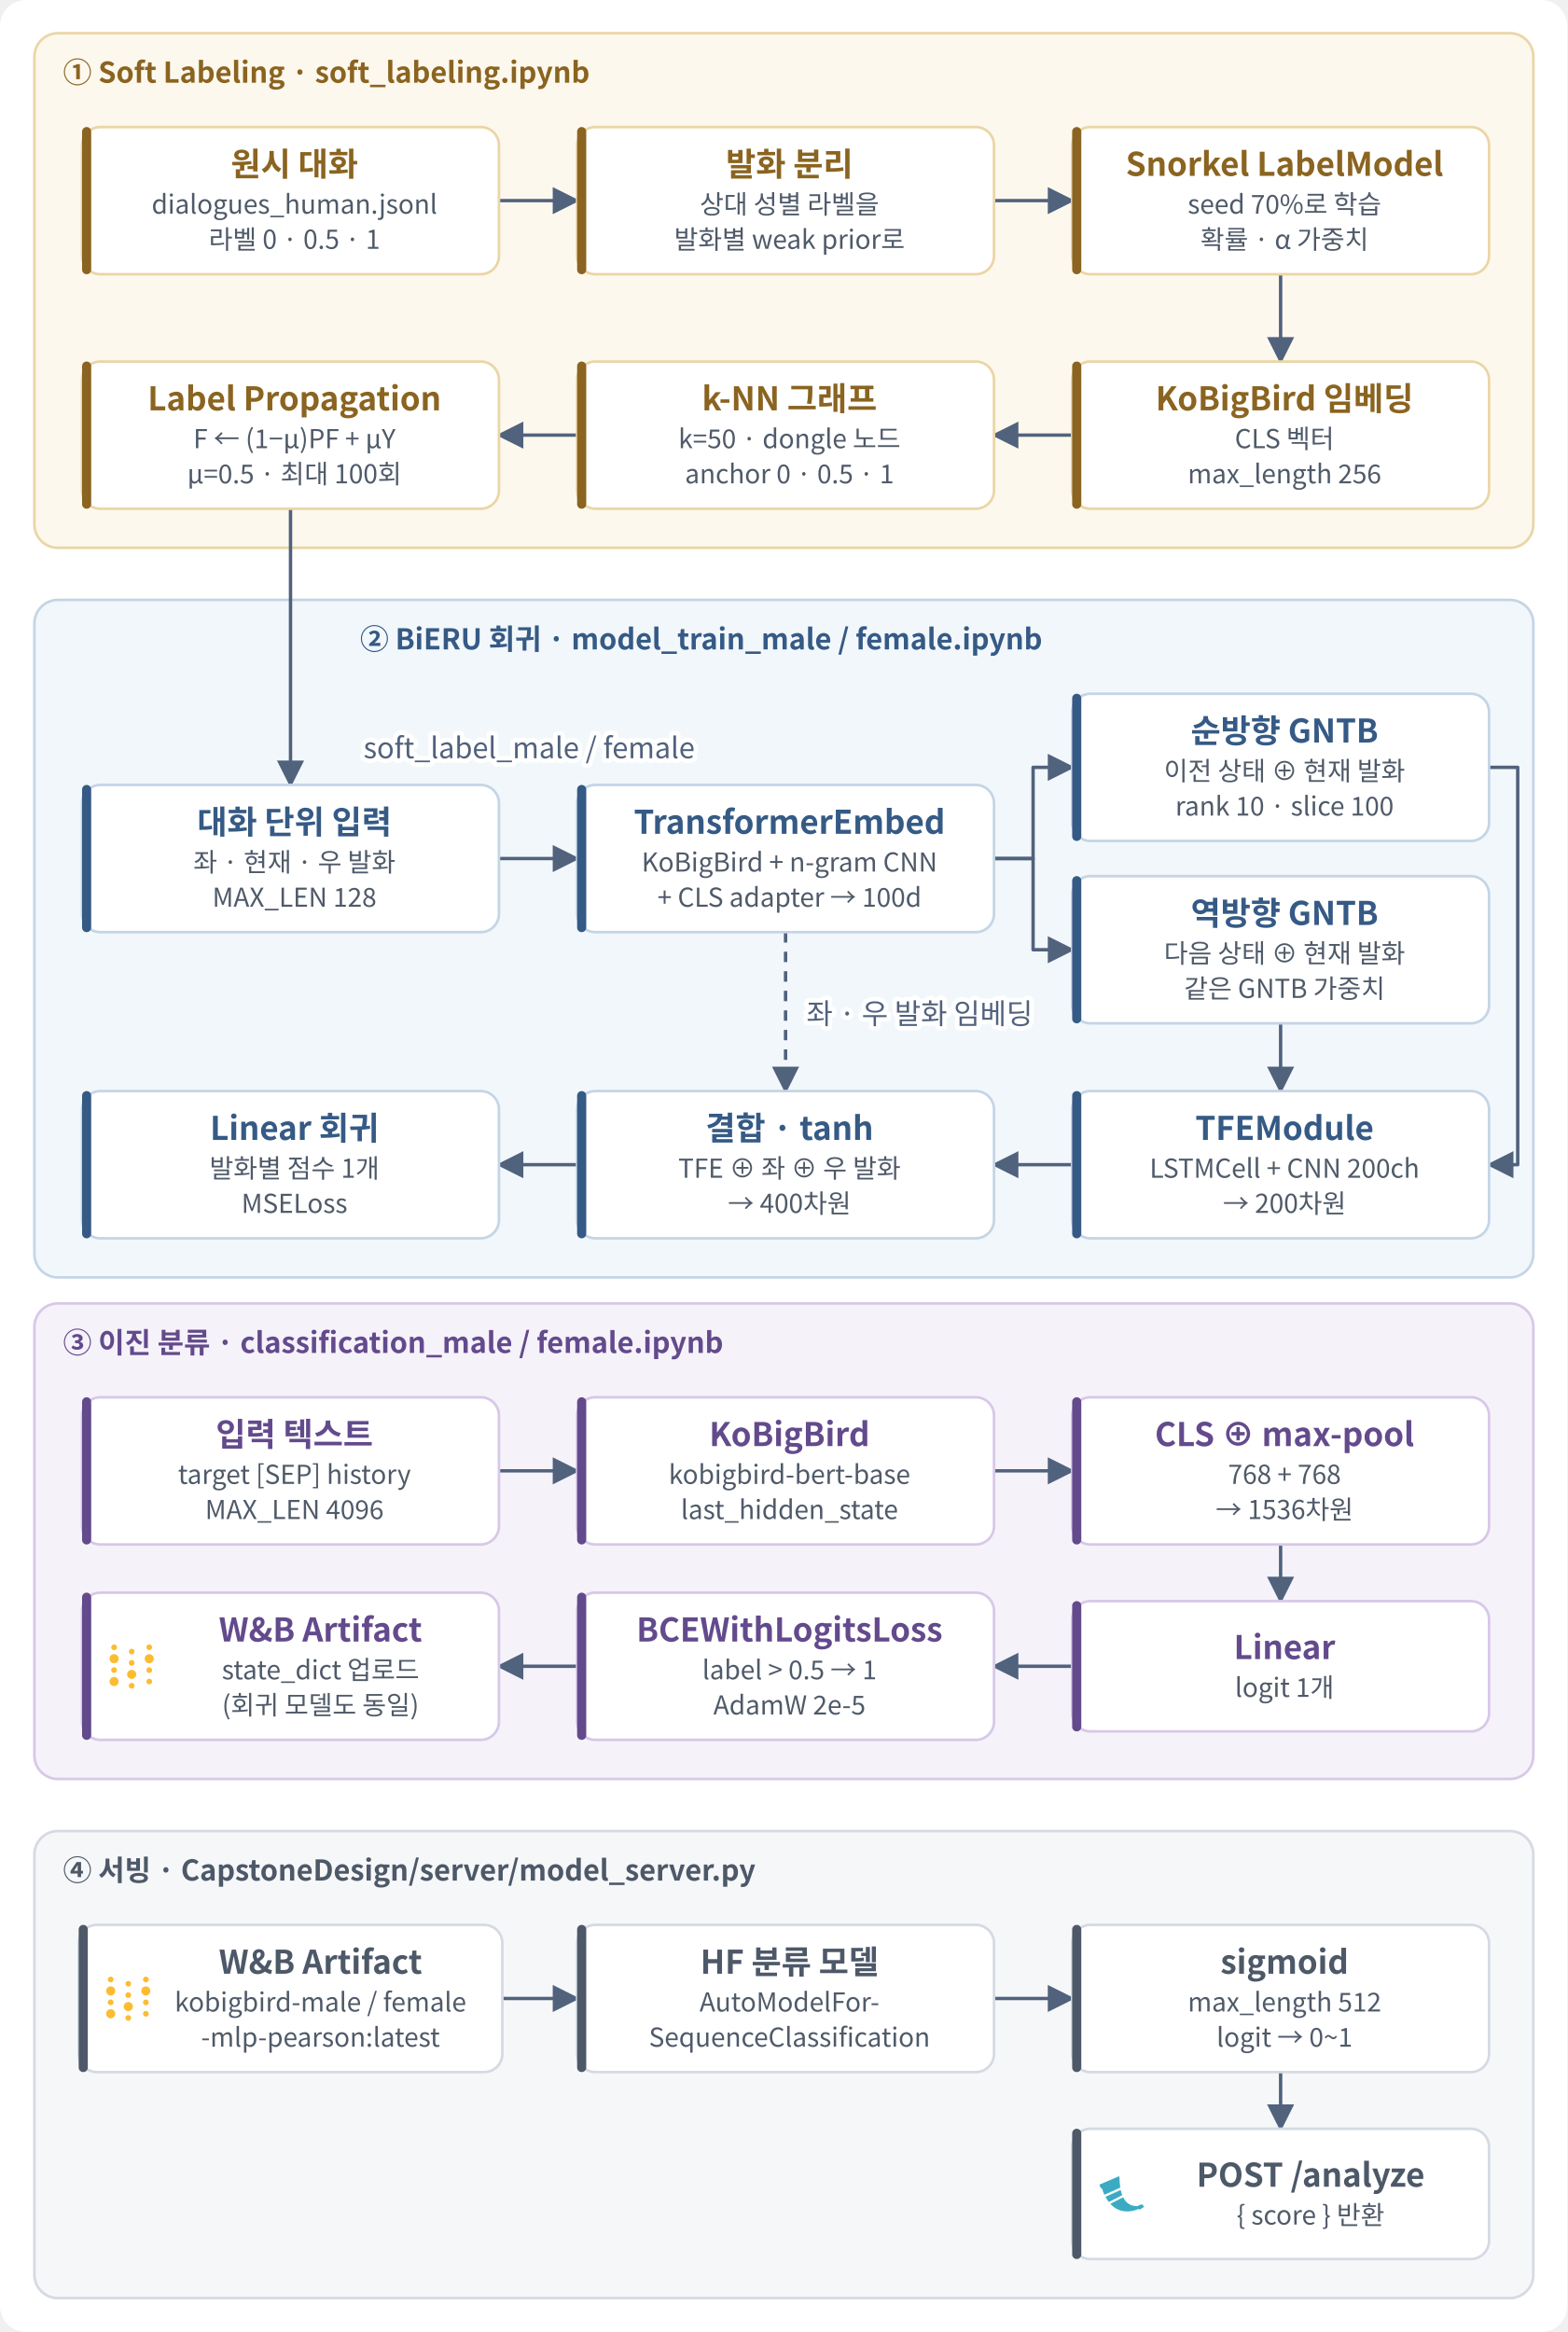
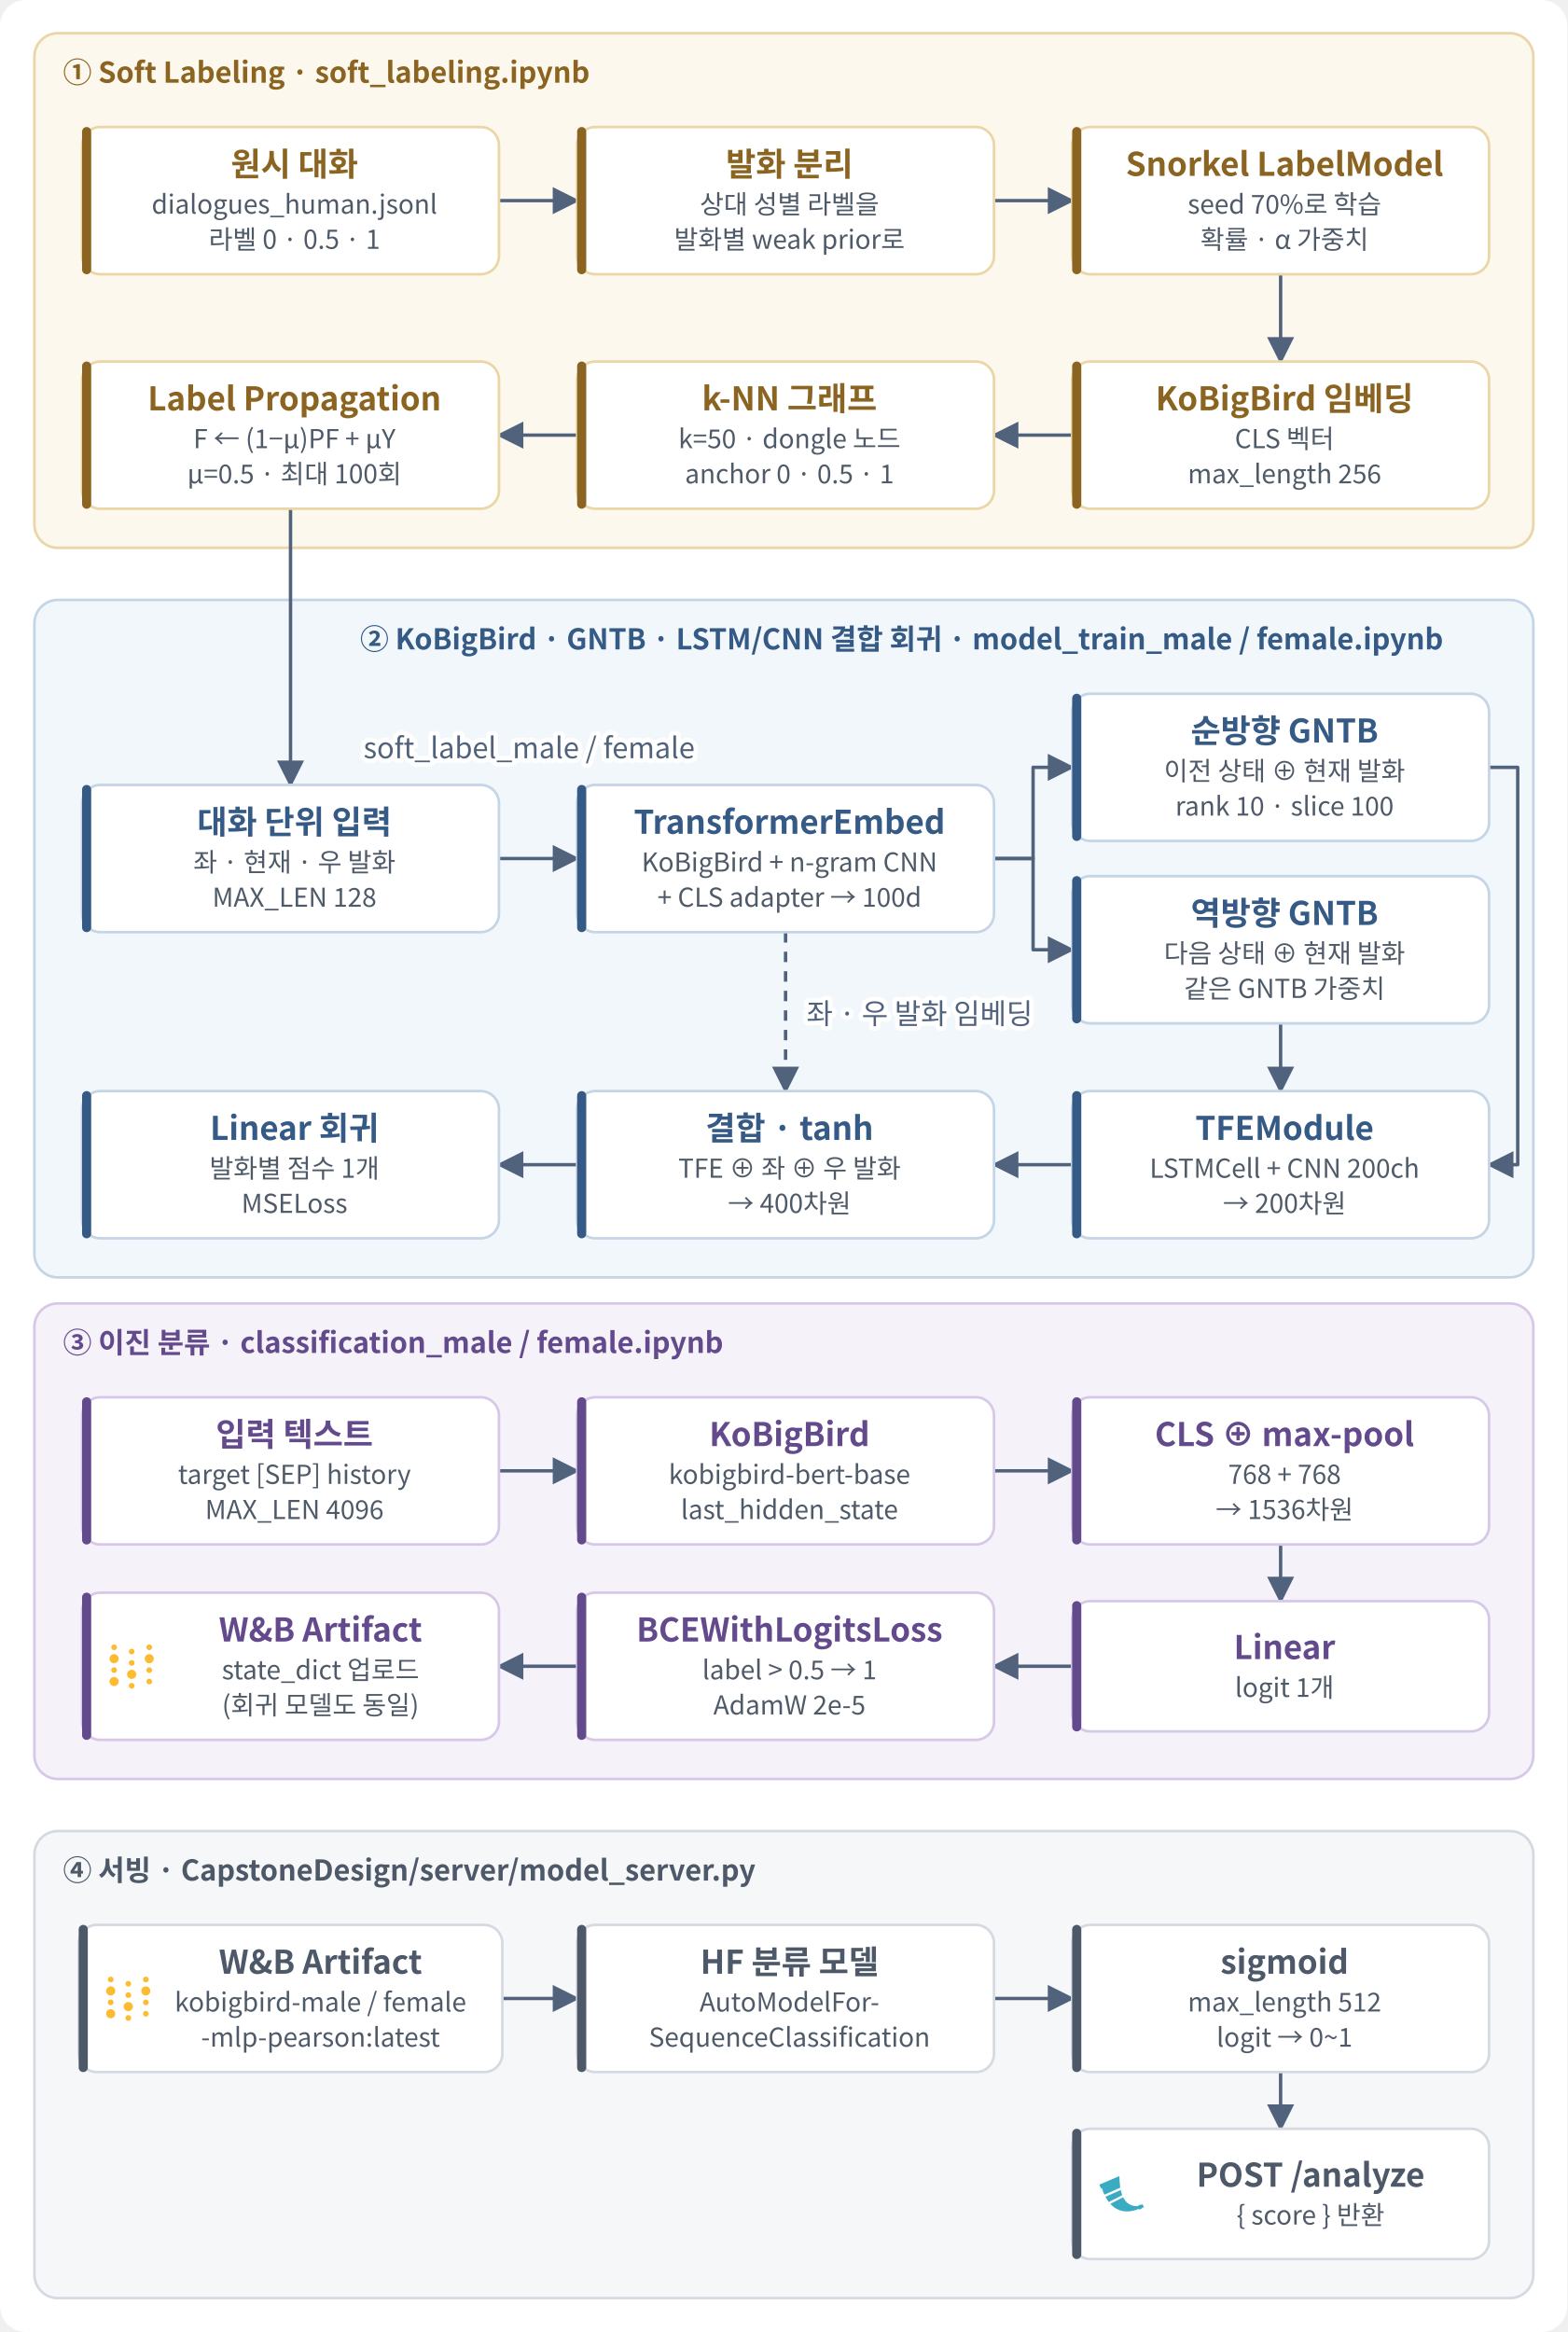
<svg xmlns="http://www.w3.org/2000/svg" viewBox="-43 -44 1203 1790" width="1203" height="1790" font-family="Pretendard, 'Apple SD Gothic Neo', 'Noto Sans KR', 'Noto Sans CJK KR', 'Malgun Gothic', sans-serif">
  <defs>
    <marker id="ah" viewBox="0 0 10 10" refX="9" refY="5" markerWidth="8" markerHeight="8" orient="auto-start-reverse">
      <path d="M0,0 L10,5 L0,10 z" fill="#51627d" />
    </marker>
  </defs>
  <rect x="-43" y="-44" width="1203" height="1790" rx="20" fill="#ffffff" />
  <rect x="-16.6" y="-18.5" width="1150.6" height="395.0" rx="18" fill="#fdf8ee" stroke="#ead6a6" stroke-width="2" />
  <text x="5.4" y="19.5" font-size="22" font-weight="700" fill="#8a6420">① Soft Labeling · soft_labeling.ipynb</text>
  <rect x="-16.6" y="416.5" width="1150.6" height="520.0" rx="18" fill="#f2f7fb" stroke="#c4d5e6" stroke-width="2" />
-   <text x="233.4" y="454.5" font-size="22" font-weight="700" fill="#355a85">② BiERU 회귀 · model_train_male / female.ipynb</text>
+   <text x="233.4" y="454.5" font-size="22" font-weight="700" fill="#355a85">② KoBigBird · GNTB · LSTM/CNN 결합 회귀 · model_train_male / female.ipynb</text>
  <rect x="-16.6" y="956.5" width="1150.6" height="365.0" rx="18" fill="#f6f2fa" stroke="#d7c8e8" stroke-width="2" />
  <text x="5.4" y="994.5" font-size="22" font-weight="700" fill="#634a8c">③ 이진 분류 · classification_male / female.ipynb</text>
  <rect x="-16.6" y="1361.5" width="1150.6" height="358.5" rx="18" fill="#f6f7f9" stroke="#d5dae2" stroke-width="2" />
  <text x="5.4" y="1399.5" font-size="22" font-weight="700" fill="#4d5868">④ 서빙 · CapstoneDesign/server/model_server.py</text>
  <path d="M340.0,110.0 L400.0,110.0" fill="none" stroke="#51627d" stroke-width="2.6" stroke-linejoin="round" marker-end="url(#ah)" />
  <path d="M720.0,110.0 L780.0,110.0" fill="none" stroke="#51627d" stroke-width="2.6" stroke-linejoin="round" marker-end="url(#ah)" />
  <path d="M940.0,166.5 L940.0,233.5" fill="none" stroke="#51627d" stroke-width="2.6" stroke-linejoin="round" marker-end="url(#ah)" />
  <path d="M780.0,290.0 L720.0,290.0" fill="none" stroke="#51627d" stroke-width="2.6" stroke-linejoin="round" marker-end="url(#ah)" />
  <path d="M400.0,290.0 L340.0,290.0" fill="none" stroke="#51627d" stroke-width="2.6" stroke-linejoin="round" marker-end="url(#ah)" />
  <path d="M180.0,346.5 L180.0,558.5" fill="none" stroke="#51627d" stroke-width="2.6" stroke-linejoin="round" marker-end="url(#ah)" />
  <path d="M340.0,615.0 L400.0,615.0" fill="none" stroke="#51627d" stroke-width="2.6" stroke-linejoin="round" marker-end="url(#ah)" />
  <path d="M720.0,615.0 L750.0,615.0 L750.0,545.0 L780.0,545.0" fill="none" stroke="#51627d" stroke-width="2.6" stroke-linejoin="round" marker-end="url(#ah)" />
  <path d="M720.0,615.0 L750.0,615.0 L750.0,685.0 L780.0,685.0" fill="none" stroke="#51627d" stroke-width="2.6" stroke-linejoin="round" marker-end="url(#ah)" />
  <path d="M1100.0,545.0 L1122.0,545.0 L1122.0,850.0 L1100.0,850.0" fill="none" stroke="#51627d" stroke-width="2.6" stroke-linejoin="round" marker-end="url(#ah)" />
  <path d="M940.0,741.5 L940.0,793.5" fill="none" stroke="#51627d" stroke-width="2.6" stroke-linejoin="round" marker-end="url(#ah)" />
  <path d="M780.0,850.0 L720.0,850.0" fill="none" stroke="#51627d" stroke-width="2.6" stroke-linejoin="round" marker-end="url(#ah)" />
  <path d="M400.0,850.0 L340.0,850.0" fill="none" stroke="#51627d" stroke-width="2.6" stroke-linejoin="round" marker-end="url(#ah)" />
  <path d="M560.0,671.5 L560.0,793.5" fill="none" stroke="#51627d" stroke-width="2.6" stroke-linejoin="round" stroke-dasharray="8 7" marker-end="url(#ah)" />
  <path d="M340.0,1085.0 L400.0,1085.0" fill="none" stroke="#51627d" stroke-width="2.6" stroke-linejoin="round" marker-end="url(#ah)" />
  <path d="M720.0,1085.0 L780.0,1085.0" fill="none" stroke="#51627d" stroke-width="2.6" stroke-linejoin="round" marker-end="url(#ah)" />
  <path d="M940.0,1141.5 L940.0,1185.0" fill="none" stroke="#51627d" stroke-width="2.6" stroke-linejoin="round" marker-end="url(#ah)" />
  <path d="M780.0,1235.0 L720.0,1235.0" fill="none" stroke="#51627d" stroke-width="2.6" stroke-linejoin="round" marker-end="url(#ah)" />
  <path d="M400.0,1235.0 L340.0,1235.0" fill="none" stroke="#51627d" stroke-width="2.6" stroke-linejoin="round" marker-end="url(#ah)" />
  <path d="M342.6,1490.0 L400.0,1490.0" fill="none" stroke="#51627d" stroke-width="2.6" stroke-linejoin="round" marker-end="url(#ah)" />
  <path d="M720.0,1490.0 L780.0,1490.0" fill="none" stroke="#51627d" stroke-width="2.6" stroke-linejoin="round" marker-end="url(#ah)" />
  <path d="M940.0,1546.5 L940.0,1590.0" fill="none" stroke="#51627d" stroke-width="2.6" stroke-linejoin="round" marker-end="url(#ah)" />
  <rect x="20.0" y="53.5" width="320.0" height="113.0" rx="14" fill="#ffffff" stroke="#ead6a6" stroke-width="2" />
  <rect x="20.0" y="53.5" width="7" height="113.0" rx="3.5" fill="#8a6420" />
  <text x="183.0" y="91.0" text-anchor="middle" font-size="25" font-weight="700" fill="#8a6420">원시 대화</text>
  <text x="183.0" y="120.0" text-anchor="middle" font-size="20" fill="#4f5a69">dialogues_human.jsonl</text>
  <text x="183.0" y="147.0" text-anchor="middle" font-size="20" fill="#4f5a69">라벨 0 · 0.5 · 1</text>
  <rect x="400.0" y="53.5" width="320.0" height="113.0" rx="14" fill="#ffffff" stroke="#ead6a6" stroke-width="2" />
  <rect x="400.0" y="53.5" width="7" height="113.0" rx="3.5" fill="#8a6420" />
  <text x="563.0" y="91.0" text-anchor="middle" font-size="25" font-weight="700" fill="#8a6420">발화 분리</text>
  <text x="563.0" y="120.0" text-anchor="middle" font-size="20" fill="#4f5a69">상대 성별 라벨을</text>
  <text x="563.0" y="147.0" text-anchor="middle" font-size="20" fill="#4f5a69">발화별 weak prior로</text>
  <rect x="780.0" y="53.5" width="320.0" height="113.0" rx="14" fill="#ffffff" stroke="#ead6a6" stroke-width="2" />
  <rect x="780.0" y="53.5" width="7" height="113.0" rx="3.5" fill="#8a6420" />
  <text x="943.0" y="91.0" text-anchor="middle" font-size="25" font-weight="700" fill="#8a6420">Snorkel LabelModel</text>
  <text x="943.0" y="120.0" text-anchor="middle" font-size="20" fill="#4f5a69">seed 70%로 학습</text>
  <text x="943.0" y="147.0" text-anchor="middle" font-size="20" fill="#4f5a69">확률 · α 가중치</text>
  <rect x="780.0" y="233.5" width="320.0" height="113.0" rx="14" fill="#ffffff" stroke="#ead6a6" stroke-width="2" />
  <rect x="780.0" y="233.5" width="7" height="113.0" rx="3.5" fill="#8a6420" />
  <text x="943.0" y="271.0" text-anchor="middle" font-size="25" font-weight="700" fill="#8a6420">KoBigBird 임베딩</text>
  <text x="943.0" y="300.0" text-anchor="middle" font-size="20" fill="#4f5a69">CLS 벡터</text>
  <text x="943.0" y="327.0" text-anchor="middle" font-size="20" fill="#4f5a69">max_length 256</text>
  <rect x="400.0" y="233.5" width="320.0" height="113.0" rx="14" fill="#ffffff" stroke="#ead6a6" stroke-width="2" />
  <rect x="400.0" y="233.5" width="7" height="113.0" rx="3.5" fill="#8a6420" />
  <text x="563.0" y="271.0" text-anchor="middle" font-size="25" font-weight="700" fill="#8a6420">k-NN 그래프</text>
  <text x="563.0" y="300.0" text-anchor="middle" font-size="20" fill="#4f5a69">k=50 · dongle 노드</text>
  <text x="563.0" y="327.0" text-anchor="middle" font-size="20" fill="#4f5a69">anchor 0 · 0.5 · 1</text>
  <rect x="20.0" y="233.5" width="320.0" height="113.0" rx="14" fill="#ffffff" stroke="#ead6a6" stroke-width="2" />
  <rect x="20.0" y="233.5" width="7" height="113.0" rx="3.5" fill="#8a6420" />
  <text x="183.0" y="271.0" text-anchor="middle" font-size="25" font-weight="700" fill="#8a6420">Label Propagation</text>
  <text x="183.0" y="300.0" text-anchor="middle" font-size="20" fill="#4f5a69">F ← (1−μ)PF + μY</text>
  <text x="183.0" y="327.0" text-anchor="middle" font-size="20" fill="#4f5a69">μ=0.5 · 최대 100회</text>
  <rect x="20.0" y="558.5" width="320.0" height="113.0" rx="14" fill="#ffffff" stroke="#c4d5e6" stroke-width="2" />
  <rect x="20.0" y="558.5" width="7" height="113.0" rx="3.5" fill="#355a85" />
  <text x="183.0" y="596.0" text-anchor="middle" font-size="25" font-weight="700" fill="#355a85">대화 단위 입력</text>
  <text x="183.0" y="625.0" text-anchor="middle" font-size="20" fill="#4f5a69">좌 · 현재 · 우 발화</text>
  <text x="183.0" y="652.0" text-anchor="middle" font-size="20" fill="#4f5a69">MAX_LEN 128</text>
  <rect x="400.0" y="558.5" width="320.0" height="113.0" rx="14" fill="#ffffff" stroke="#c4d5e6" stroke-width="2" />
  <rect x="400.0" y="558.5" width="7" height="113.0" rx="3.5" fill="#355a85" />
  <text x="563.0" y="596.0" text-anchor="middle" font-size="25" font-weight="700" fill="#355a85">TransformerEmbed</text>
  <text x="563.0" y="625.0" text-anchor="middle" font-size="20" fill="#4f5a69">KoBigBird + n-gram CNN</text>
  <text x="563.0" y="652.0" text-anchor="middle" font-size="20" fill="#4f5a69">+ CLS adapter → 100d</text>
  <rect x="780.0" y="488.5" width="320.0" height="113.0" rx="14" fill="#ffffff" stroke="#c4d5e6" stroke-width="2" />
  <rect x="780.0" y="488.5" width="7" height="113.0" rx="3.5" fill="#355a85" />
  <text x="943.0" y="526.0" text-anchor="middle" font-size="25" font-weight="700" fill="#355a85">순방향 GNTB</text>
  <text x="943.0" y="555.0" text-anchor="middle" font-size="20" fill="#4f5a69">이전 상태 ⊕ 현재 발화</text>
  <text x="943.0" y="582.0" text-anchor="middle" font-size="20" fill="#4f5a69">rank 10 · slice 100</text>
  <rect x="780.0" y="628.5" width="320.0" height="113.0" rx="14" fill="#ffffff" stroke="#c4d5e6" stroke-width="2" />
  <rect x="780.0" y="628.5" width="7" height="113.0" rx="3.5" fill="#355a85" />
  <text x="943.0" y="666.0" text-anchor="middle" font-size="25" font-weight="700" fill="#355a85">역방향 GNTB</text>
  <text x="943.0" y="695.0" text-anchor="middle" font-size="20" fill="#4f5a69">다음 상태 ⊕ 현재 발화</text>
  <text x="943.0" y="722.0" text-anchor="middle" font-size="20" fill="#4f5a69">같은 GNTB 가중치</text>
  <rect x="780.0" y="793.5" width="320.0" height="113.0" rx="14" fill="#ffffff" stroke="#c4d5e6" stroke-width="2" />
  <rect x="780.0" y="793.5" width="7" height="113.0" rx="3.5" fill="#355a85" />
  <text x="943.0" y="831.0" text-anchor="middle" font-size="25" font-weight="700" fill="#355a85">TFEModule</text>
  <text x="943.0" y="860.0" text-anchor="middle" font-size="20" fill="#4f5a69">LSTMCell + CNN 200ch</text>
  <text x="943.0" y="887.0" text-anchor="middle" font-size="20" fill="#4f5a69">→ 200차원</text>
  <rect x="400.0" y="793.5" width="320.0" height="113.0" rx="14" fill="#ffffff" stroke="#c4d5e6" stroke-width="2" />
  <rect x="400.0" y="793.5" width="7" height="113.0" rx="3.5" fill="#355a85" />
  <text x="563.0" y="831.0" text-anchor="middle" font-size="25" font-weight="700" fill="#355a85">결합 · tanh</text>
  <text x="563.0" y="860.0" text-anchor="middle" font-size="20" fill="#4f5a69">TFE ⊕ 좌 ⊕ 우 발화</text>
  <text x="563.0" y="887.0" text-anchor="middle" font-size="20" fill="#4f5a69">→ 400차원</text>
  <rect x="20.0" y="793.5" width="320.0" height="113.0" rx="14" fill="#ffffff" stroke="#c4d5e6" stroke-width="2" />
  <rect x="20.0" y="793.5" width="7" height="113.0" rx="3.5" fill="#355a85" />
  <text x="183.0" y="831.0" text-anchor="middle" font-size="25" font-weight="700" fill="#355a85">Linear 회귀</text>
  <text x="183.0" y="860.0" text-anchor="middle" font-size="20" fill="#4f5a69">발화별 점수 1개</text>
  <text x="183.0" y="887.0" text-anchor="middle" font-size="20" fill="#4f5a69">MSELoss</text>
  <rect x="20.0" y="1028.5" width="320.0" height="113.0" rx="14" fill="#ffffff" stroke="#d7c8e8" stroke-width="2" />
  <rect x="20.0" y="1028.5" width="7" height="113.0" rx="3.5" fill="#634a8c" />
  <text x="183.0" y="1066.0" text-anchor="middle" font-size="25" font-weight="700" fill="#634a8c">입력 텍스트</text>
  <text x="183.0" y="1095.0" text-anchor="middle" font-size="20" fill="#4f5a69">target [SEP] history</text>
  <text x="183.0" y="1122.0" text-anchor="middle" font-size="20" fill="#4f5a69">MAX_LEN 4096</text>
  <rect x="400.0" y="1028.5" width="320.0" height="113.0" rx="14" fill="#ffffff" stroke="#d7c8e8" stroke-width="2" />
  <rect x="400.0" y="1028.5" width="7" height="113.0" rx="3.5" fill="#634a8c" />
  <text x="563.0" y="1066.0" text-anchor="middle" font-size="25" font-weight="700" fill="#634a8c">KoBigBird</text>
  <text x="563.0" y="1095.0" text-anchor="middle" font-size="20" fill="#4f5a69">kobigbird-bert-base</text>
  <text x="563.0" y="1122.0" text-anchor="middle" font-size="20" fill="#4f5a69">last_hidden_state</text>
  <rect x="780.0" y="1028.5" width="320.0" height="113.0" rx="14" fill="#ffffff" stroke="#d7c8e8" stroke-width="2" />
  <rect x="780.0" y="1028.5" width="7" height="113.0" rx="3.5" fill="#634a8c" />
  <text x="943.0" y="1066.0" text-anchor="middle" font-size="25" font-weight="700" fill="#634a8c">CLS ⊕ max-pool</text>
  <text x="943.0" y="1095.0" text-anchor="middle" font-size="20" fill="#4f5a69">768 + 768</text>
  <text x="943.0" y="1122.0" text-anchor="middle" font-size="20" fill="#4f5a69">→ 1536차원</text>
  <rect x="780.0" y="1185.0" width="320.0" height="100.0" rx="14" fill="#ffffff" stroke="#d7c8e8" stroke-width="2" />
  <rect x="780.0" y="1185.0" width="7" height="100.0" rx="3.5" fill="#634a8c" />
  <text x="943.0" y="1229.5" text-anchor="middle" font-size="25" font-weight="700" fill="#634a8c">Linear</text>
  <text x="943.0" y="1258.5" text-anchor="middle" font-size="20" fill="#4f5a69">logit 1개</text>
  <rect x="400.0" y="1178.5" width="320.0" height="113.0" rx="14" fill="#ffffff" stroke="#d7c8e8" stroke-width="2" />
  <rect x="400.0" y="1178.5" width="7" height="113.0" rx="3.5" fill="#634a8c" />
  <text x="563.0" y="1216.0" text-anchor="middle" font-size="25" font-weight="700" fill="#634a8c">BCEWithLogitsLoss</text>
  <text x="563.0" y="1245.0" text-anchor="middle" font-size="20" fill="#4f5a69">label &gt; 0.5 → 1</text>
  <text x="563.0" y="1272.0" text-anchor="middle" font-size="20" fill="#4f5a69">AdamW 2e-5</text>
  <rect x="20.0" y="1178.5" width="320.0" height="113.0" rx="14" fill="#ffffff" stroke="#d7c8e8" stroke-width="2" />
  <rect x="20.0" y="1178.5" width="7" height="113.0" rx="3.5" fill="#634a8c" />
  <svg x="41.0" y="1218.0" width="34" height="34" viewBox="0 0 24 24">
    <path d="M2.529 3.269c.868 0 1.563-.692 1.563-1.556S3.397.156 2.529.156C1.66.156.966.848.966 1.713c0 .864.694 1.556 1.563 1.556m.551 7.034c1.332-.317 2.17-1.643 1.853-2.968-.319-1.326-1.65-2.162-2.982-1.845C.62 5.807-.219 7.133.1 8.46a2.463 2.463 0 0 0 2.981 1.844M3.08 22.668c1.332-.318 2.17-1.643 1.853-2.97a2.486 2.486 0 0 0-2.982-1.844C.62 18.171-.219 19.497.1 20.823s1.65 2.162 2.981 1.845m.986-8.591c0-.865-.695-1.556-1.563-1.556-.869 0-1.563.691-1.563 1.556 0 .864.694 1.556 1.563 1.556.868 0 1.563-.691 1.563-1.556m7.988-.172a2.484 2.484 0 0 0-2.489 2.479c0 1.354 1.1 2.479 2.49 2.479a2.485 2.485 0 0 0 2.489-2.48c-.03-1.382-1.13-2.478-2.49-2.478m0 7.089c-.868 0-1.563.692-1.563 1.557 0 .864.695 1.556 1.563 1.556.869 0 1.563-.692 1.563-1.556-.029-.865-.723-1.557-1.563-1.557m0-9.251c.869 0 1.563-.692 1.563-1.557 0-.864-.694-1.556-1.563-1.556-.868 0-1.563.692-1.563 1.556s.695 1.557 1.563 1.557m.23-6.196c.84-.144 1.418-.922 1.273-1.758-.144-.836-.926-1.412-1.765-1.268-.84.144-1.419.922-1.274 1.758s.926 1.384 1.766 1.268m11.03 4.093a2.48 2.48 0 0 0 0-3.487c-.955-.951-2.547-.951-3.502 0a2.48 2.48 0 0 0 0 3.487c.955.98 2.547.98 3.502 0m-1.737-6.371c.868 0 1.563-.692 1.563-1.556S22.446.156 21.578.156c-.869 0-1.563.692-1.563 1.557 0 .864.694 1.556 1.563 1.556m0 9.281c-.869 0-1.563.692-1.563 1.556s.694 1.557 1.563 1.557c.868 0 1.563-.692 1.563-1.557-.03-.864-.724-1.556-1.563-1.556m0 6.169c-.869 0-1.563.691-1.563 1.556s.694 1.556 1.563 1.556c.868 0 1.563-.691 1.563-1.556-.03-.864-.724-1.556-1.563-1.556" fill="#fcbc32" />
  </svg>
  <text x="203.0" y="1216.0" text-anchor="middle" font-size="25" font-weight="700" fill="#634a8c">W&amp;B Artifact</text>
  <text x="203.0" y="1245.0" text-anchor="middle" font-size="20" fill="#4f5a69">state_dict 업로드</text>
  <text x="203.0" y="1272.0" text-anchor="middle" font-size="20" fill="#4f5a69">(회귀 모델도 동일)</text>
  <rect x="17.4" y="1433.5" width="325.2" height="113.0" rx="14" fill="#ffffff" stroke="#d5dae2" stroke-width="2" />
  <rect x="17.4" y="1433.5" width="7" height="113.0" rx="3.5" fill="#4d5868" />
  <svg x="38.4" y="1473.0" width="34" height="34" viewBox="0 0 24 24">
    <path d="M2.529 3.269c.868 0 1.563-.692 1.563-1.556S3.397.156 2.529.156C1.66.156.966.848.966 1.713c0 .864.694 1.556 1.563 1.556m.551 7.034c1.332-.317 2.17-1.643 1.853-2.968-.319-1.326-1.65-2.162-2.982-1.845C.62 5.807-.219 7.133.1 8.46a2.463 2.463 0 0 0 2.981 1.844M3.08 22.668c1.332-.318 2.17-1.643 1.853-2.97a2.486 2.486 0 0 0-2.982-1.844C.62 18.171-.219 19.497.1 20.823s1.65 2.162 2.981 1.845m.986-8.591c0-.865-.695-1.556-1.563-1.556-.869 0-1.563.691-1.563 1.556 0 .864.694 1.556 1.563 1.556.868 0 1.563-.691 1.563-1.556m7.988-.172a2.484 2.484 0 0 0-2.489 2.479c0 1.354 1.1 2.479 2.49 2.479a2.485 2.485 0 0 0 2.489-2.48c-.03-1.382-1.13-2.478-2.49-2.478m0 7.089c-.868 0-1.563.692-1.563 1.557 0 .864.695 1.556 1.563 1.556.869 0 1.563-.692 1.563-1.556-.029-.865-.723-1.557-1.563-1.557m0-9.251c.869 0 1.563-.692 1.563-1.557 0-.864-.694-1.556-1.563-1.556-.868 0-1.563.692-1.563 1.556s.695 1.557 1.563 1.557m.23-6.196c.84-.144 1.418-.922 1.273-1.758-.144-.836-.926-1.412-1.765-1.268-.84.144-1.419.922-1.274 1.758s.926 1.384 1.766 1.268m11.03 4.093a2.48 2.48 0 0 0 0-3.487c-.955-.951-2.547-.951-3.502 0a2.48 2.48 0 0 0 0 3.487c.955.98 2.547.98 3.502 0m-1.737-6.371c.868 0 1.563-.692 1.563-1.556S22.446.156 21.578.156c-.869 0-1.563.692-1.563 1.557 0 .864.694 1.556 1.563 1.556m0 9.281c-.869 0-1.563.692-1.563 1.556s.694 1.557 1.563 1.557c.868 0 1.563-.692 1.563-1.557-.03-.864-.724-1.556-1.563-1.556m0 6.169c-.869 0-1.563.691-1.563 1.556s.694 1.556 1.563 1.556c.868 0 1.563-.691 1.563-1.556-.03-.864-.724-1.556-1.563-1.556" fill="#fcbc32" />
  </svg>
  <text x="203.0" y="1471.0" text-anchor="middle" font-size="25" font-weight="700" fill="#4d5868">W&amp;B Artifact</text>
  <text x="203.0" y="1500.0" text-anchor="middle" font-size="20" fill="#4f5a69">kobigbird-male / female</text>
  <text x="203.0" y="1527.0" text-anchor="middle" font-size="20" fill="#4f5a69">-mlp-pearson:latest</text>
  <rect x="400.0" y="1433.5" width="320.0" height="113.0" rx="14" fill="#ffffff" stroke="#d5dae2" stroke-width="2" />
  <rect x="400.0" y="1433.5" width="7" height="113.0" rx="3.5" fill="#4d5868" />
  <text x="563.0" y="1471.0" text-anchor="middle" font-size="25" font-weight="700" fill="#4d5868">HF 분류 모델</text>
  <text x="563.0" y="1500.0" text-anchor="middle" font-size="20" fill="#4f5a69">AutoModelFor-</text>
  <text x="563.0" y="1527.0" text-anchor="middle" font-size="20" fill="#4f5a69">SequenceClassification</text>
  <rect x="780.0" y="1433.5" width="320.0" height="113.0" rx="14" fill="#ffffff" stroke="#d5dae2" stroke-width="2" />
  <rect x="780.0" y="1433.5" width="7" height="113.0" rx="3.5" fill="#4d5868" />
  <text x="943.0" y="1471.0" text-anchor="middle" font-size="25" font-weight="700" fill="#4d5868">sigmoid</text>
  <text x="943.0" y="1500.0" text-anchor="middle" font-size="20" fill="#4f5a69">max_length 512</text>
  <text x="943.0" y="1527.0" text-anchor="middle" font-size="20" fill="#4f5a69">logit → 0~1</text>
  <rect x="780.0" y="1590.0" width="320.0" height="100.0" rx="14" fill="#ffffff" stroke="#d5dae2" stroke-width="2" />
  <rect x="780.0" y="1590.0" width="7" height="100.0" rx="3.5" fill="#4d5868" />
  <g transform="translate(801.0,1623.0) scale(1.4167)">
    <path d="M10.773 2.878c-.013 1.434.322 4.624.445 5.734l-8.558 3.83c-.56-.959-.98-2.304-1.237-3.38l-.06.027c-.205.09-.406.053-.494-.088l-.011-.018-.82-1.506c-.058-.105-.05-.252.024-.392a.78.78 0 0 1 .358-.331l9.824-4.207c.146-.064.299-.063.4.004.106.062.127.128.13.327Zm.68 7c.523 1.97.675 2.412.832 2.818l-7.263 3.7a19.35 19.35 0 0 1-1.81-2.83l8.24-3.689Zm12.432 8.786h.003c.283.402-.047.657-.153.698l-.947.37c.037.125.035.319-.217.414l-.736.287c-.229.09-.398-.059-.42-.2l-.025-.125c-4.427 1.784-7.94 1.685-10.696.647-1.981-.745-3.576-1.983-4.846-3.379l6.948-3.54c.721 1.431 1.586 2.454 2.509 3.178 2.086 1.638 4.415 1.712 5.793 1.563l-.047-.233c-.015-.077.007-.135.086-.165l.734-.288a.302.302 0 0 1 .342.086l.748-.288a.306.306 0 0 1 .341.086l.583.89Z" fill="#3BABC3" />
  </g>
  <text x="963.0" y="1634.5" text-anchor="middle" font-size="25" font-weight="700" fill="#4d5868">POST /analyze</text>
  <text x="963.0" y="1663.5" text-anchor="middle" font-size="20" fill="#4f5a69">{ score } 반환</text>
  <text x="236.0" y="538.0" text-anchor="start" font-size="22" fill="#ffffff" stroke="#ffffff" stroke-width="7" stroke-linejoin="round">soft_label_male / female</text>
  <text x="236.0" y="538.0" text-anchor="start" font-size="22" fill="#51627d">soft_label_male / female</text>
  <text x="576.0" y="742.0" text-anchor="start" font-size="22" fill="#ffffff" stroke="#ffffff" stroke-width="7" stroke-linejoin="round">좌 · 우 발화 임베딩</text>
  <text x="576.0" y="742.0" text-anchor="start" font-size="22" fill="#51627d">좌 · 우 발화 임베딩</text>
</svg>
